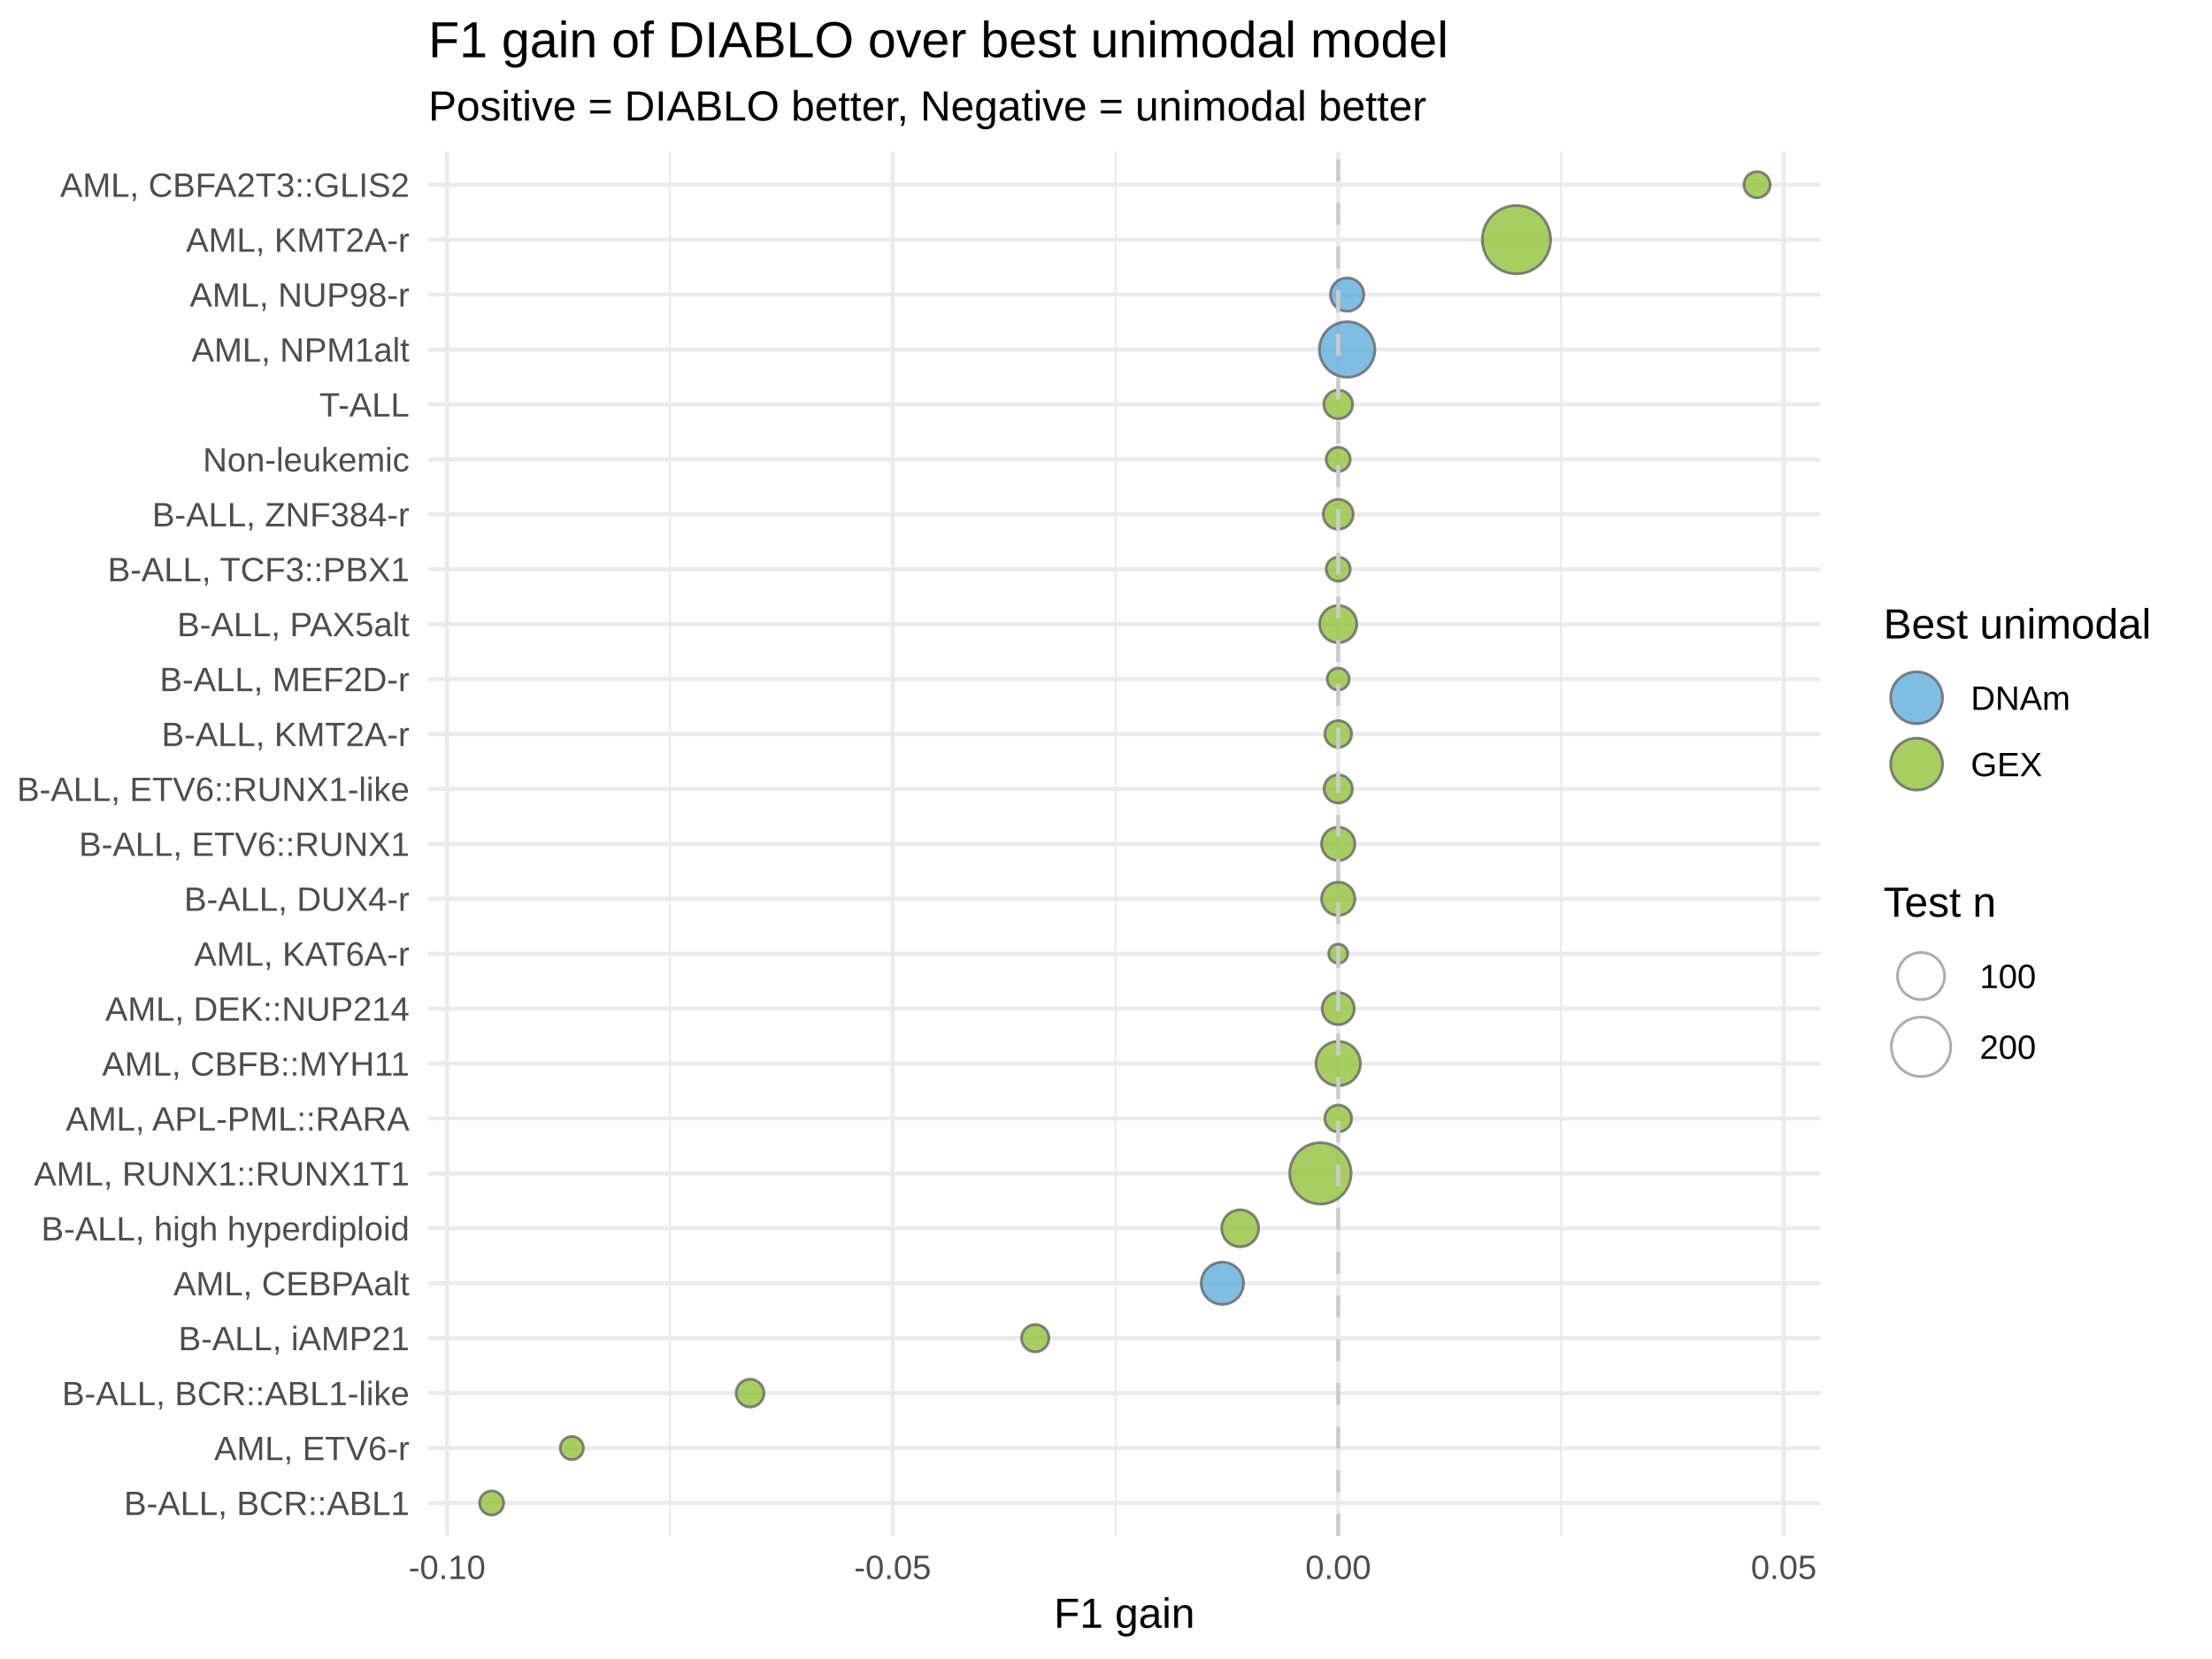
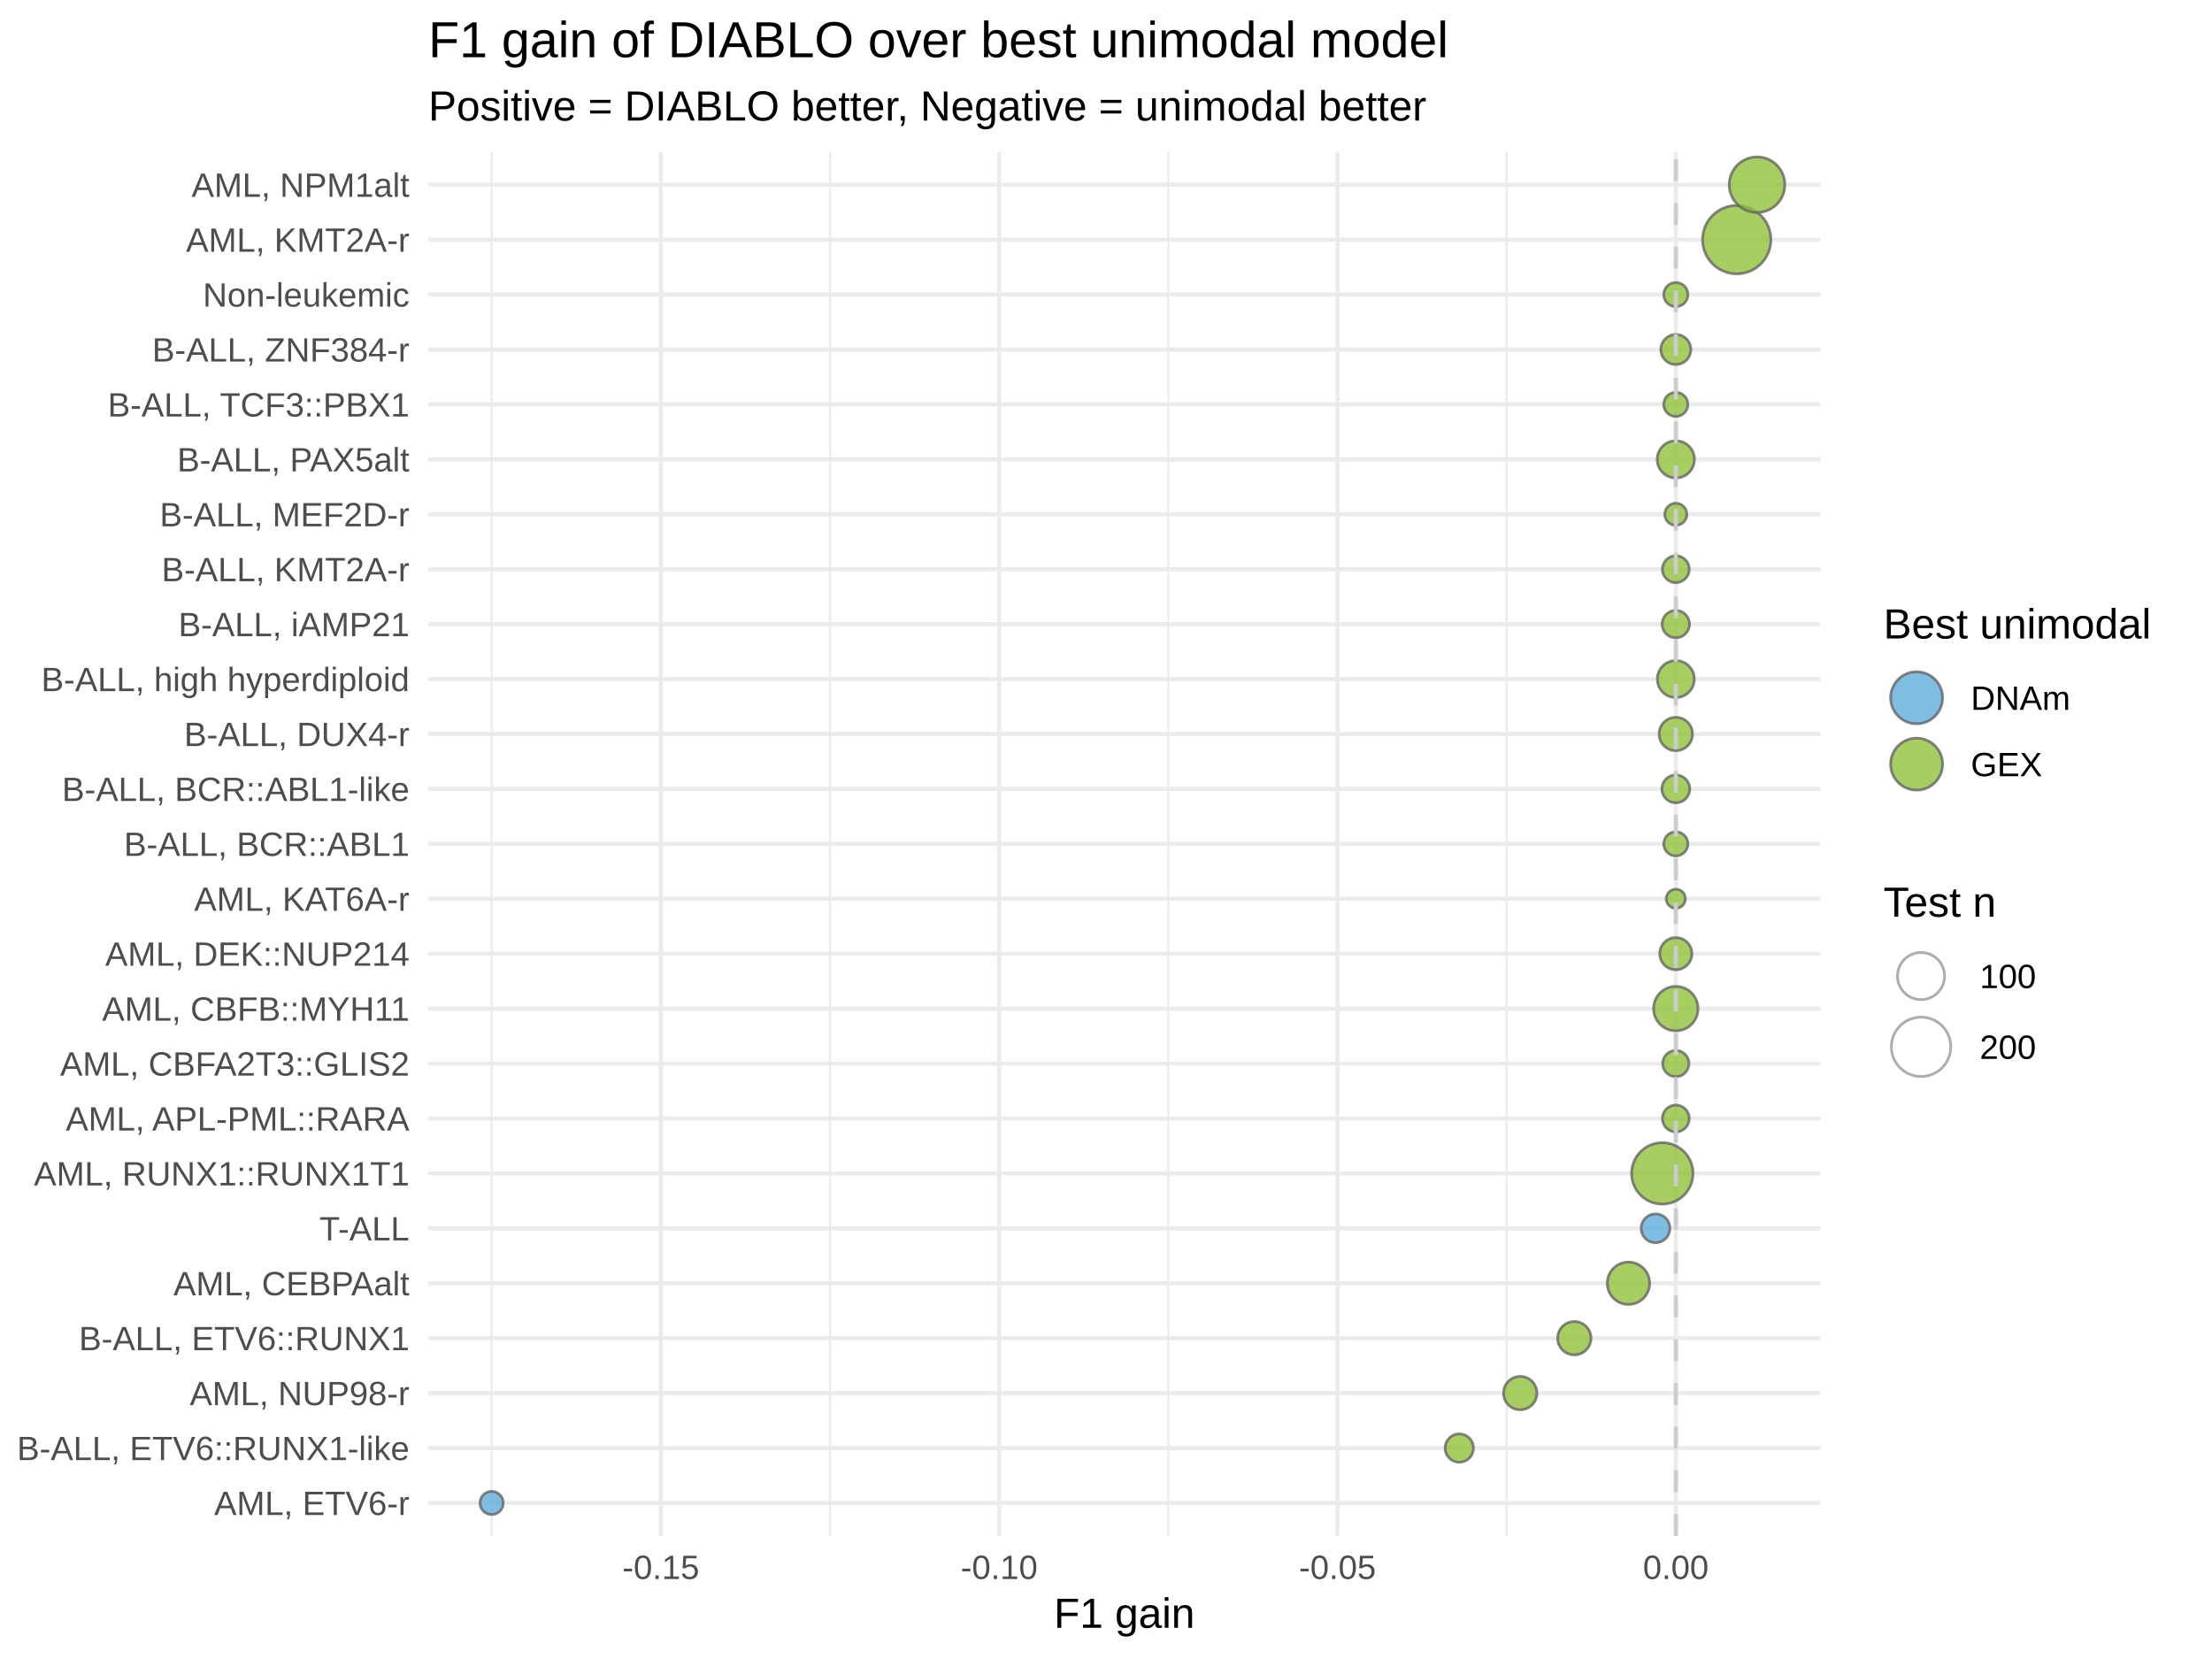
<svg xmlns="http://www.w3.org/2000/svg" class="svglite" width="576.00pt" height="432.00pt" viewBox="0 0 576.00 432.00">
  <defs>
    <style type="text/css">
    .svglite line, .svglite polyline, .svglite polygon, .svglite path, .svglite rect, .svglite circle {
      fill: none;
      stroke: #000000;
      stroke-linecap: round;
      stroke-linejoin: round;
      stroke-miterlimit: 10.00;
    }
    .svglite text {
      white-space: pre;
    }
  </style>
  </defs>
  <rect width="100%" height="100%" style="stroke: none; fill: #FFFFFF;" />
  <defs>
    <clipPath id="cpMC4wMHw1NzYuMDB8MC4wMHw0MzIuMDA=">
      <rect x="0.00" y="0.00" width="576.00" height="432.00" />
    </clipPath>
  </defs>
  <g clip-path="url(#cpMC4wMHw1NzYuMDB8MC4wMHw0MzIuMDA=)">
    <rect x="0.00" y="0.00" width="576.00" height="432.00" style="stroke-width: 1.07; stroke: none; fill: #FFFFFF;" />
  </g>
  <defs>
    <clipPath id="cpMTExLjU1fDQ3NC4wMHwzOS41MnwzOTkuOTU=">
      <rect x="111.55" y="39.52" width="362.45" height="360.43" />
    </clipPath>
  </defs>
  <g clip-path="url(#cpMTExLjU1fDQ3NC4wMHwzOS41MnwzOTkuOTU=)">
-     <polyline points="174.43,399.95 174.43,39.52 " style="stroke-width: 0.53; stroke: #EBEBEB; stroke-linecap: butt;" />
-     <polyline points="290.46,399.95 290.46,39.52 " style="stroke-width: 0.53; stroke: #EBEBEB; stroke-linecap: butt;" />
-     <polyline points="406.48,399.95 406.48,39.52 " style="stroke-width: 0.53; stroke: #EBEBEB; stroke-linecap: butt;" />
+     <polyline points="128.02,399.95 128.02,39.52 " style="stroke-width: 0.53; stroke: #EBEBEB; stroke-linecap: butt;" />
+     <polyline points="216.13,399.95 216.13,39.52 " style="stroke-width: 0.53; stroke: #EBEBEB; stroke-linecap: butt;" />
+     <polyline points="304.23,399.95 304.23,39.52 " style="stroke-width: 0.53; stroke: #EBEBEB; stroke-linecap: butt;" />
+     <polyline points="392.33,399.95 392.33,39.52 " style="stroke-width: 0.53; stroke: #EBEBEB; stroke-linecap: butt;" />
    <polyline points="111.55,391.37 474.00,391.37 " style="stroke-width: 1.07; stroke: #EBEBEB; stroke-linecap: butt;" />
    <polyline points="111.55,377.07 474.00,377.07 " style="stroke-width: 1.07; stroke: #EBEBEB; stroke-linecap: butt;" />
    <polyline points="111.55,362.76 474.00,362.76 " style="stroke-width: 1.07; stroke: #EBEBEB; stroke-linecap: butt;" />
    <polyline points="111.55,348.46 474.00,348.46 " style="stroke-width: 1.07; stroke: #EBEBEB; stroke-linecap: butt;" />
    <polyline points="111.55,334.16 474.00,334.16 " style="stroke-width: 1.07; stroke: #EBEBEB; stroke-linecap: butt;" />
    <polyline points="111.55,319.85 474.00,319.85 " style="stroke-width: 1.07; stroke: #EBEBEB; stroke-linecap: butt;" />
    <polyline points="111.55,305.55 474.00,305.55 " style="stroke-width: 1.07; stroke: #EBEBEB; stroke-linecap: butt;" />
    <polyline points="111.55,291.25 474.00,291.25 " style="stroke-width: 1.07; stroke: #EBEBEB; stroke-linecap: butt;" />
    <polyline points="111.55,276.95 474.00,276.95 " style="stroke-width: 1.07; stroke: #EBEBEB; stroke-linecap: butt;" />
    <polyline points="111.55,262.64 474.00,262.64 " style="stroke-width: 1.07; stroke: #EBEBEB; stroke-linecap: butt;" />
    <polyline points="111.55,248.34 474.00,248.34 " style="stroke-width: 1.07; stroke: #EBEBEB; stroke-linecap: butt;" />
    <polyline points="111.55,234.04 474.00,234.04 " style="stroke-width: 1.07; stroke: #EBEBEB; stroke-linecap: butt;" />
    <polyline points="111.55,219.74 474.00,219.74 " style="stroke-width: 1.07; stroke: #EBEBEB; stroke-linecap: butt;" />
    <polyline points="111.55,205.43 474.00,205.43 " style="stroke-width: 1.07; stroke: #EBEBEB; stroke-linecap: butt;" />
    <polyline points="111.55,191.13 474.00,191.13 " style="stroke-width: 1.07; stroke: #EBEBEB; stroke-linecap: butt;" />
    <polyline points="111.55,176.83 474.00,176.83 " style="stroke-width: 1.07; stroke: #EBEBEB; stroke-linecap: butt;" />
    <polyline points="111.55,162.52 474.00,162.52 " style="stroke-width: 1.07; stroke: #EBEBEB; stroke-linecap: butt;" />
    <polyline points="111.55,148.22 474.00,148.22 " style="stroke-width: 1.07; stroke: #EBEBEB; stroke-linecap: butt;" />
    <polyline points="111.55,133.92 474.00,133.92 " style="stroke-width: 1.07; stroke: #EBEBEB; stroke-linecap: butt;" />
    <polyline points="111.55,119.62 474.00,119.62 " style="stroke-width: 1.07; stroke: #EBEBEB; stroke-linecap: butt;" />
    <polyline points="111.55,105.31 474.00,105.31 " style="stroke-width: 1.07; stroke: #EBEBEB; stroke-linecap: butt;" />
    <polyline points="111.55,91.01 474.00,91.01 " style="stroke-width: 1.07; stroke: #EBEBEB; stroke-linecap: butt;" />
    <polyline points="111.55,76.71 474.00,76.71 " style="stroke-width: 1.07; stroke: #EBEBEB; stroke-linecap: butt;" />
    <polyline points="111.55,62.41 474.00,62.41 " style="stroke-width: 1.07; stroke: #EBEBEB; stroke-linecap: butt;" />
    <polyline points="111.55,48.10 474.00,48.10 " style="stroke-width: 1.07; stroke: #EBEBEB; stroke-linecap: butt;" />
-     <polyline points="116.42,399.95 116.42,39.52 " style="stroke-width: 1.07; stroke: #EBEBEB; stroke-linecap: butt;" />
-     <polyline points="232.44,399.95 232.44,39.52 " style="stroke-width: 1.07; stroke: #EBEBEB; stroke-linecap: butt;" />
-     <polyline points="348.47,399.95 348.47,39.52 " style="stroke-width: 1.07; stroke: #EBEBEB; stroke-linecap: butt;" />
-     <polyline points="464.49,399.95 464.49,39.52 " style="stroke-width: 1.07; stroke: #EBEBEB; stroke-linecap: butt;" />
-     <circle cx="348.47" cy="291.25" r="3.49" style="stroke-width: 0.71; stroke: #666666; stroke-opacity: 0.80; fill: #90C23A; fill-opacity: 0.80;" />
-     <circle cx="457.53" cy="48.10" r="3.41" style="stroke-width: 0.71; stroke: #666666; stroke-opacity: 0.80; fill: #90C23A; fill-opacity: 0.80;" />
-     <circle cx="348.47" cy="276.95" r="5.78" style="stroke-width: 0.71; stroke: #666666; stroke-opacity: 0.80; fill: #90C23A; fill-opacity: 0.80;" />
-     <circle cx="318.30" cy="334.16" r="5.51" style="stroke-width: 0.71; stroke: #666666; stroke-opacity: 0.80; fill: #60ACDA; fill-opacity: 0.80;" />
-     <circle cx="348.47" cy="262.64" r="4.18" style="stroke-width: 0.71; stroke: #666666; stroke-opacity: 0.80; fill: #90C23A; fill-opacity: 0.80;" />
-     <circle cx="148.91" cy="377.07" r="3.02" style="stroke-width: 0.71; stroke: #666666; stroke-opacity: 0.80; fill: #90C23A; fill-opacity: 0.80;" />
-     <circle cx="348.47" cy="248.34" r="2.49" style="stroke-width: 0.71; stroke: #666666; stroke-opacity: 0.80; fill: #90C23A; fill-opacity: 0.80;" />
-     <circle cx="394.88" cy="62.41" r="8.89" style="stroke-width: 0.71; stroke: #666666; stroke-opacity: 0.80; fill: #90C23A; fill-opacity: 0.80;" />
-     <circle cx="350.79" cy="91.01" r="7.23" style="stroke-width: 0.71; stroke: #666666; stroke-opacity: 0.80; fill: #60ACDA; fill-opacity: 0.80;" />
-     <circle cx="350.79" cy="76.71" r="4.34" style="stroke-width: 0.71; stroke: #666666; stroke-opacity: 0.80; fill: #60ACDA; fill-opacity: 0.80;" />
-     <circle cx="343.83" cy="305.55" r="7.99" style="stroke-width: 0.71; stroke: #666666; stroke-opacity: 0.80; fill: #90C23A; fill-opacity: 0.80;" />
-     <circle cx="128.02" cy="391.37" r="3.14" style="stroke-width: 0.71; stroke: #666666; stroke-opacity: 0.80; fill: #90C23A; fill-opacity: 0.80;" />
-     <circle cx="195.32" cy="362.76" r="3.62" style="stroke-width: 0.71; stroke: #666666; stroke-opacity: 0.80; fill: #90C23A; fill-opacity: 0.80;" />
-     <circle cx="348.47" cy="234.04" r="4.34" style="stroke-width: 0.71; stroke: #666666; stroke-opacity: 0.80; fill: #90C23A; fill-opacity: 0.80;" />
-     <circle cx="348.47" cy="219.74" r="4.34" style="stroke-width: 0.71; stroke: #666666; stroke-opacity: 0.80; fill: #90C23A; fill-opacity: 0.80;" />
-     <circle cx="348.47" cy="205.43" r="3.68" style="stroke-width: 0.71; stroke: #666666; stroke-opacity: 0.80; fill: #90C23A; fill-opacity: 0.80;" />
-     <circle cx="322.94" cy="319.85" r="4.81" style="stroke-width: 0.71; stroke: #666666; stroke-opacity: 0.80; fill: #90C23A; fill-opacity: 0.80;" />
-     <circle cx="269.57" cy="348.46" r="3.56" style="stroke-width: 0.71; stroke: #666666; stroke-opacity: 0.80; fill: #90C23A; fill-opacity: 0.80;" />
-     <circle cx="348.47" cy="191.13" r="3.49" style="stroke-width: 0.71; stroke: #666666; stroke-opacity: 0.80; fill: #90C23A; fill-opacity: 0.80;" />
-     <circle cx="348.47" cy="176.83" r="2.87" style="stroke-width: 0.71; stroke: #666666; stroke-opacity: 0.80; fill: #90C23A; fill-opacity: 0.80;" />
-     <circle cx="348.47" cy="162.52" r="4.84" style="stroke-width: 0.71; stroke: #666666; stroke-opacity: 0.80; fill: #90C23A; fill-opacity: 0.80;" />
-     <circle cx="348.47" cy="148.22" r="3.14" style="stroke-width: 0.71; stroke: #666666; stroke-opacity: 0.80; fill: #90C23A; fill-opacity: 0.80;" />
-     <circle cx="348.47" cy="133.92" r="3.90" style="stroke-width: 0.71; stroke: #666666; stroke-opacity: 0.80; fill: #90C23A; fill-opacity: 0.80;" />
-     <circle cx="348.47" cy="119.62" r="3.14" style="stroke-width: 0.71; stroke: #666666; stroke-opacity: 0.80; fill: #90C23A; fill-opacity: 0.80;" />
-     <circle cx="348.47" cy="105.31" r="3.74" style="stroke-width: 0.71; stroke: #666666; stroke-opacity: 0.80; fill: #90C23A; fill-opacity: 0.80;" />
-     <line x1="348.47" y1="399.95" x2="348.47" y2="39.52" style="stroke-width: 1.07; stroke: #CCCCCC; stroke-dasharray: 5.69,5.69; stroke-linecap: butt;" />
+     <polyline points="172.08,399.95 172.08,39.52 " style="stroke-width: 1.07; stroke: #EBEBEB; stroke-linecap: butt;" />
+     <polyline points="260.18,399.95 260.18,39.52 " style="stroke-width: 1.07; stroke: #EBEBEB; stroke-linecap: butt;" />
+     <polyline points="348.28,399.95 348.28,39.52 " style="stroke-width: 1.07; stroke: #EBEBEB; stroke-linecap: butt;" />
+     <polyline points="436.38,399.95 436.38,39.52 " style="stroke-width: 1.07; stroke: #EBEBEB; stroke-linecap: butt;" />
+     <circle cx="436.38" cy="291.25" r="3.49" style="stroke-width: 0.71; stroke: #666666; stroke-opacity: 0.80; fill: #90C23A; fill-opacity: 0.80;" />
+     <circle cx="436.38" cy="276.95" r="3.41" style="stroke-width: 0.71; stroke: #666666; stroke-opacity: 0.80; fill: #90C23A; fill-opacity: 0.80;" />
+     <circle cx="436.38" cy="262.64" r="5.78" style="stroke-width: 0.71; stroke: #666666; stroke-opacity: 0.80; fill: #90C23A; fill-opacity: 0.80;" />
+     <circle cx="424.05" cy="334.16" r="5.51" style="stroke-width: 0.71; stroke: #666666; stroke-opacity: 0.80; fill: #90C23A; fill-opacity: 0.80;" />
+     <circle cx="436.38" cy="248.34" r="4.18" style="stroke-width: 0.71; stroke: #666666; stroke-opacity: 0.80; fill: #90C23A; fill-opacity: 0.80;" />
+     <circle cx="128.02" cy="391.37" r="3.02" style="stroke-width: 0.71; stroke: #666666; stroke-opacity: 0.80; fill: #60ACDA; fill-opacity: 0.80;" />
+     <circle cx="436.38" cy="234.04" r="2.49" style="stroke-width: 0.71; stroke: #666666; stroke-opacity: 0.80; fill: #90C23A; fill-opacity: 0.80;" />
+     <circle cx="452.24" cy="62.41" r="8.89" style="stroke-width: 0.71; stroke: #666666; stroke-opacity: 0.80; fill: #90C23A; fill-opacity: 0.80;" />
+     <circle cx="457.53" cy="48.10" r="7.23" style="stroke-width: 0.71; stroke: #666666; stroke-opacity: 0.80; fill: #90C23A; fill-opacity: 0.80;" />
+     <circle cx="395.86" cy="362.76" r="4.34" style="stroke-width: 0.71; stroke: #666666; stroke-opacity: 0.80; fill: #90C23A; fill-opacity: 0.80;" />
+     <circle cx="432.86" cy="305.55" r="7.99" style="stroke-width: 0.71; stroke: #666666; stroke-opacity: 0.80; fill: #90C23A; fill-opacity: 0.80;" />
+     <circle cx="436.38" cy="219.74" r="3.14" style="stroke-width: 0.71; stroke: #666666; stroke-opacity: 0.80; fill: #90C23A; fill-opacity: 0.80;" />
+     <circle cx="436.38" cy="205.43" r="3.62" style="stroke-width: 0.71; stroke: #666666; stroke-opacity: 0.80; fill: #90C23A; fill-opacity: 0.80;" />
+     <circle cx="436.38" cy="191.13" r="4.34" style="stroke-width: 0.71; stroke: #666666; stroke-opacity: 0.80; fill: #90C23A; fill-opacity: 0.80;" />
+     <circle cx="409.95" cy="348.46" r="4.34" style="stroke-width: 0.71; stroke: #666666; stroke-opacity: 0.80; fill: #90C23A; fill-opacity: 0.80;" />
+     <circle cx="380.00" cy="377.07" r="3.68" style="stroke-width: 0.71; stroke: #666666; stroke-opacity: 0.80; fill: #90C23A; fill-opacity: 0.80;" />
+     <circle cx="436.38" cy="176.83" r="4.81" style="stroke-width: 0.71; stroke: #666666; stroke-opacity: 0.80; fill: #90C23A; fill-opacity: 0.80;" />
+     <circle cx="436.38" cy="162.52" r="3.56" style="stroke-width: 0.71; stroke: #666666; stroke-opacity: 0.80; fill: #90C23A; fill-opacity: 0.80;" />
+     <circle cx="436.38" cy="148.22" r="3.49" style="stroke-width: 0.71; stroke: #666666; stroke-opacity: 0.80; fill: #90C23A; fill-opacity: 0.80;" />
+     <circle cx="436.38" cy="133.92" r="2.87" style="stroke-width: 0.71; stroke: #666666; stroke-opacity: 0.80; fill: #90C23A; fill-opacity: 0.80;" />
+     <circle cx="436.38" cy="119.62" r="4.84" style="stroke-width: 0.71; stroke: #666666; stroke-opacity: 0.80; fill: #90C23A; fill-opacity: 0.80;" />
+     <circle cx="436.38" cy="105.31" r="3.14" style="stroke-width: 0.71; stroke: #666666; stroke-opacity: 0.80; fill: #90C23A; fill-opacity: 0.80;" />
+     <circle cx="436.38" cy="91.01" r="3.90" style="stroke-width: 0.71; stroke: #666666; stroke-opacity: 0.80; fill: #90C23A; fill-opacity: 0.80;" />
+     <circle cx="436.38" cy="76.71" r="3.14" style="stroke-width: 0.71; stroke: #666666; stroke-opacity: 0.80; fill: #90C23A; fill-opacity: 0.80;" />
+     <circle cx="431.10" cy="319.85" r="3.74" style="stroke-width: 0.71; stroke: #666666; stroke-opacity: 0.80; fill: #60ACDA; fill-opacity: 0.80;" />
+     <line x1="436.38" y1="399.95" x2="436.38" y2="39.52" style="stroke-width: 1.07; stroke: #CCCCCC; stroke-dasharray: 5.69,5.69; stroke-linecap: butt;" />
  </g>
  <g clip-path="url(#cpMC4wMHw1NzYuMDB8MC4wMHw0MzIuMDA=)">
-     <text x="106.62" y="394.51" text-anchor="end" style="font-size: 8.80px;fill: #4D4D4D; font-family: &quot;Arimo&quot;;" textLength="70.47px" lengthAdjust="spacingAndGlyphs">B-ALL, BCR::ABL1</text>
-     <text x="106.62" y="380.21" text-anchor="end" style="font-size: 8.80px;fill: #4D4D4D; font-family: &quot;Arimo&quot;;" textLength="49.41px" lengthAdjust="spacingAndGlyphs">AML, ETV6-r</text>
-     <text x="106.62" y="365.91" text-anchor="end" style="font-size: 8.80px;fill: #4D4D4D; font-family: &quot;Arimo&quot;;" textLength="87.49px" lengthAdjust="spacingAndGlyphs">B-ALL, BCR::ABL1-like</text>
-     <text x="106.62" y="351.60" text-anchor="end" style="font-size: 8.80px;fill: #4D4D4D; font-family: &quot;Arimo&quot;;" textLength="59.28px" lengthAdjust="spacingAndGlyphs">B-ALL, iAMP21</text>
+     <text x="106.62" y="394.51" text-anchor="end" style="font-size: 8.80px;fill: #4D4D4D; font-family: &quot;Arimo&quot;;" textLength="49.41px" lengthAdjust="spacingAndGlyphs">AML, ETV6-r</text>
+     <text x="106.62" y="380.21" text-anchor="end" style="font-size: 8.80px;fill: #4D4D4D; font-family: &quot;Arimo&quot;;" textLength="98.63px" lengthAdjust="spacingAndGlyphs">B-ALL, ETV6::RUNX1-like</text>
+     <text x="106.62" y="365.91" text-anchor="end" style="font-size: 8.80px;fill: #4D4D4D; font-family: &quot;Arimo&quot;;" textLength="57.82px" lengthAdjust="spacingAndGlyphs">AML, NUP98-r</text>
+     <text x="106.62" y="351.60" text-anchor="end" style="font-size: 8.80px;fill: #4D4D4D; font-family: &quot;Arimo&quot;;" textLength="81.60px" lengthAdjust="spacingAndGlyphs">B-ALL, ETV6::RUNX1</text>
    <text x="106.62" y="337.30" text-anchor="end" style="font-size: 8.80px;fill: #4D4D4D; font-family: &quot;Arimo&quot;;" textLength="60.34px" lengthAdjust="spacingAndGlyphs">AML, CEBPAalt</text>
-     <text x="106.62" y="323.00" text-anchor="end" style="font-size: 8.80px;fill: #4D4D4D; font-family: &quot;Arimo&quot;;" textLength="101.14px" lengthAdjust="spacingAndGlyphs">B-ALL, high hyperdiploid</text>
+     <text x="106.62" y="323.00" text-anchor="end" style="font-size: 8.80px;fill: #4D4D4D; font-family: &quot;Arimo&quot;;" textLength="22.56px" lengthAdjust="spacingAndGlyphs">T-ALL</text>
    <text x="106.62" y="308.69" text-anchor="end" style="font-size: 8.80px;fill: #4D4D4D; font-family: &quot;Arimo&quot;;" textLength="95.04px" lengthAdjust="spacingAndGlyphs">AML, RUNX1::RUNX1T1</text>
    <text x="106.62" y="294.39" text-anchor="end" style="font-size: 8.80px;fill: #4D4D4D; font-family: &quot;Arimo&quot;;" textLength="86.04px" lengthAdjust="spacingAndGlyphs">AML, APL-PML::RARA</text>
-     <text x="106.62" y="280.09" text-anchor="end" style="font-size: 8.80px;fill: #4D4D4D; font-family: &quot;Arimo&quot;;" textLength="78.66px" lengthAdjust="spacingAndGlyphs">AML, CBFB::MYH11</text>
-     <text x="106.62" y="265.79" text-anchor="end" style="font-size: 8.80px;fill: #4D4D4D; font-family: &quot;Arimo&quot;;" textLength="77.85px" lengthAdjust="spacingAndGlyphs">AML, DEK::NUP214</text>
-     <text x="106.62" y="251.48" text-anchor="end" style="font-size: 8.80px;fill: #4D4D4D; font-family: &quot;Arimo&quot;;" textLength="55.93px" lengthAdjust="spacingAndGlyphs">AML, KAT6A-r</text>
-     <text x="106.62" y="237.18" text-anchor="end" style="font-size: 8.80px;fill: #4D4D4D; font-family: &quot;Arimo&quot;;" textLength="57.54px" lengthAdjust="spacingAndGlyphs">B-ALL, DUX4-r</text>
-     <text x="106.62" y="222.88" text-anchor="end" style="font-size: 8.80px;fill: #4D4D4D; font-family: &quot;Arimo&quot;;" textLength="81.60px" lengthAdjust="spacingAndGlyphs">B-ALL, ETV6::RUNX1</text>
-     <text x="106.62" y="208.58" text-anchor="end" style="font-size: 8.80px;fill: #4D4D4D; font-family: &quot;Arimo&quot;;" textLength="98.63px" lengthAdjust="spacingAndGlyphs">B-ALL, ETV6::RUNX1-like</text>
-     <text x="106.62" y="194.27" text-anchor="end" style="font-size: 8.80px;fill: #4D4D4D; font-family: &quot;Arimo&quot;;" textLength="63.46px" lengthAdjust="spacingAndGlyphs">B-ALL, KMT2A-r</text>
-     <text x="106.62" y="179.97" text-anchor="end" style="font-size: 8.80px;fill: #4D4D4D; font-family: &quot;Arimo&quot;;" textLength="63.38px" lengthAdjust="spacingAndGlyphs">B-ALL, MEF2D-r</text>
-     <text x="106.62" y="165.67" text-anchor="end" style="font-size: 8.80px;fill: #4D4D4D; font-family: &quot;Arimo&quot;;" textLength="59.54px" lengthAdjust="spacingAndGlyphs">B-ALL, PAX5alt</text>
-     <text x="106.62" y="151.36" text-anchor="end" style="font-size: 8.80px;fill: #4D4D4D; font-family: &quot;Arimo&quot;;" textLength="74.01px" lengthAdjust="spacingAndGlyphs">B-ALL, TCF3::PBX1</text>
-     <text x="106.62" y="137.06" text-anchor="end" style="font-size: 8.80px;fill: #4D4D4D; font-family: &quot;Arimo&quot;;" textLength="65.88px" lengthAdjust="spacingAndGlyphs">B-ALL, ZNF384-r</text>
-     <text x="106.62" y="122.76" text-anchor="end" style="font-size: 8.80px;fill: #4D4D4D; font-family: &quot;Arimo&quot;;" textLength="57.30px" lengthAdjust="spacingAndGlyphs">Non-leukemic</text>
-     <text x="106.62" y="108.46" text-anchor="end" style="font-size: 8.80px;fill: #4D4D4D; font-family: &quot;Arimo&quot;;" textLength="22.56px" lengthAdjust="spacingAndGlyphs">T-ALL</text>
-     <text x="106.62" y="94.15" text-anchor="end" style="font-size: 8.80px;fill: #4D4D4D; font-family: &quot;Arimo&quot;;" textLength="58.25px" lengthAdjust="spacingAndGlyphs">AML, NPM1alt</text>
-     <text x="106.62" y="79.85" text-anchor="end" style="font-size: 8.80px;fill: #4D4D4D; font-family: &quot;Arimo&quot;;" textLength="57.82px" lengthAdjust="spacingAndGlyphs">AML, NUP98-r</text>
+     <text x="106.62" y="280.09" text-anchor="end" style="font-size: 8.80px;fill: #4D4D4D; font-family: &quot;Arimo&quot;;" textLength="87.83px" lengthAdjust="spacingAndGlyphs">AML, CBFA2T3::GLIS2</text>
+     <text x="106.62" y="265.79" text-anchor="end" style="font-size: 8.80px;fill: #4D4D4D; font-family: &quot;Arimo&quot;;" textLength="78.66px" lengthAdjust="spacingAndGlyphs">AML, CBFB::MYH11</text>
+     <text x="106.62" y="251.48" text-anchor="end" style="font-size: 8.80px;fill: #4D4D4D; font-family: &quot;Arimo&quot;;" textLength="77.85px" lengthAdjust="spacingAndGlyphs">AML, DEK::NUP214</text>
+     <text x="106.62" y="237.18" text-anchor="end" style="font-size: 8.80px;fill: #4D4D4D; font-family: &quot;Arimo&quot;;" textLength="55.93px" lengthAdjust="spacingAndGlyphs">AML, KAT6A-r</text>
+     <text x="106.62" y="222.88" text-anchor="end" style="font-size: 8.80px;fill: #4D4D4D; font-family: &quot;Arimo&quot;;" textLength="70.47px" lengthAdjust="spacingAndGlyphs">B-ALL, BCR::ABL1</text>
+     <text x="106.62" y="208.58" text-anchor="end" style="font-size: 8.80px;fill: #4D4D4D; font-family: &quot;Arimo&quot;;" textLength="87.49px" lengthAdjust="spacingAndGlyphs">B-ALL, BCR::ABL1-like</text>
+     <text x="106.62" y="194.27" text-anchor="end" style="font-size: 8.80px;fill: #4D4D4D; font-family: &quot;Arimo&quot;;" textLength="57.54px" lengthAdjust="spacingAndGlyphs">B-ALL, DUX4-r</text>
+     <text x="106.62" y="179.97" text-anchor="end" style="font-size: 8.80px;fill: #4D4D4D; font-family: &quot;Arimo&quot;;" textLength="101.14px" lengthAdjust="spacingAndGlyphs">B-ALL, high hyperdiploid</text>
+     <text x="106.62" y="165.67" text-anchor="end" style="font-size: 8.80px;fill: #4D4D4D; font-family: &quot;Arimo&quot;;" textLength="59.28px" lengthAdjust="spacingAndGlyphs">B-ALL, iAMP21</text>
+     <text x="106.62" y="151.36" text-anchor="end" style="font-size: 8.80px;fill: #4D4D4D; font-family: &quot;Arimo&quot;;" textLength="63.46px" lengthAdjust="spacingAndGlyphs">B-ALL, KMT2A-r</text>
+     <text x="106.62" y="137.06" text-anchor="end" style="font-size: 8.80px;fill: #4D4D4D; font-family: &quot;Arimo&quot;;" textLength="63.38px" lengthAdjust="spacingAndGlyphs">B-ALL, MEF2D-r</text>
+     <text x="106.62" y="122.76" text-anchor="end" style="font-size: 8.80px;fill: #4D4D4D; font-family: &quot;Arimo&quot;;" textLength="59.54px" lengthAdjust="spacingAndGlyphs">B-ALL, PAX5alt</text>
+     <text x="106.62" y="108.46" text-anchor="end" style="font-size: 8.80px;fill: #4D4D4D; font-family: &quot;Arimo&quot;;" textLength="74.01px" lengthAdjust="spacingAndGlyphs">B-ALL, TCF3::PBX1</text>
+     <text x="106.62" y="94.15" text-anchor="end" style="font-size: 8.80px;fill: #4D4D4D; font-family: &quot;Arimo&quot;;" textLength="65.88px" lengthAdjust="spacingAndGlyphs">B-ALL, ZNF384-r</text>
+     <text x="106.62" y="79.85" text-anchor="end" style="font-size: 8.80px;fill: #4D4D4D; font-family: &quot;Arimo&quot;;" textLength="57.30px" lengthAdjust="spacingAndGlyphs">Non-leukemic</text>
    <text x="106.62" y="65.55" text-anchor="end" style="font-size: 8.80px;fill: #4D4D4D; font-family: &quot;Arimo&quot;;" textLength="58.28px" lengthAdjust="spacingAndGlyphs">AML, KMT2A-r</text>
-     <text x="106.62" y="51.25" text-anchor="end" style="font-size: 8.80px;fill: #4D4D4D; font-family: &quot;Arimo&quot;;" textLength="87.83px" lengthAdjust="spacingAndGlyphs">AML, CBFA2T3::GLIS2</text>
-     <text x="116.42" y="411.17" text-anchor="middle" style="font-size: 8.80px;fill: #4D4D4D; font-family: &quot;Arimo&quot;;" textLength="20.28px" lengthAdjust="spacingAndGlyphs">-0.10</text>
-     <text x="232.44" y="411.17" text-anchor="middle" style="font-size: 8.80px;fill: #4D4D4D; font-family: &quot;Arimo&quot;;" textLength="20.28px" lengthAdjust="spacingAndGlyphs">-0.05</text>
-     <text x="348.47" y="411.17" text-anchor="middle" style="font-size: 8.80px;fill: #4D4D4D; font-family: &quot;Arimo&quot;;" textLength="17.45px" lengthAdjust="spacingAndGlyphs">0.00</text>
-     <text x="464.49" y="411.17" text-anchor="middle" style="font-size: 8.80px;fill: #4D4D4D; font-family: &quot;Arimo&quot;;" textLength="17.45px" lengthAdjust="spacingAndGlyphs">0.05</text>
+     <text x="106.62" y="51.25" text-anchor="end" style="font-size: 8.80px;fill: #4D4D4D; font-family: &quot;Arimo&quot;;" textLength="58.25px" lengthAdjust="spacingAndGlyphs">AML, NPM1alt</text>
+     <text x="172.08" y="411.17" text-anchor="middle" style="font-size: 8.80px;fill: #4D4D4D; font-family: &quot;Arimo&quot;;" textLength="20.28px" lengthAdjust="spacingAndGlyphs">-0.15</text>
+     <text x="260.18" y="411.17" text-anchor="middle" style="font-size: 8.80px;fill: #4D4D4D; font-family: &quot;Arimo&quot;;" textLength="20.28px" lengthAdjust="spacingAndGlyphs">-0.10</text>
+     <text x="348.28" y="411.17" text-anchor="middle" style="font-size: 8.80px;fill: #4D4D4D; font-family: &quot;Arimo&quot;;" textLength="20.28px" lengthAdjust="spacingAndGlyphs">-0.05</text>
+     <text x="436.38" y="411.17" text-anchor="middle" style="font-size: 8.80px;fill: #4D4D4D; font-family: &quot;Arimo&quot;;" textLength="17.45px" lengthAdjust="spacingAndGlyphs">0.00</text>
    <text x="292.78" y="423.88" text-anchor="middle" style="font-size: 11.00px; font-family: &quot;Arimo&quot;;" textLength="37.43px" lengthAdjust="spacingAndGlyphs">F1 gain</text>
    <text x="490.44" y="166.26" style="font-size: 11.00px; font-family: &quot;Arimo&quot;;" textLength="74.60px" lengthAdjust="spacingAndGlyphs">Best unimodal</text>
    <circle cx="499.08" cy="181.70" r="6.76" style="stroke-width: 0.71; stroke: #666666; stroke-opacity: 0.80; fill: #60ACDA; fill-opacity: 0.80;" />
    <circle cx="499.08" cy="198.98" r="6.76" style="stroke-width: 0.71; stroke: #666666; stroke-opacity: 0.80; fill: #90C23A; fill-opacity: 0.80;" />
    <text x="513.20" y="184.84" style="font-size: 8.80px; font-family: &quot;Arimo&quot;;" textLength="26.96px" lengthAdjust="spacingAndGlyphs">DNAm</text>
    <text x="513.20" y="202.12" style="font-size: 8.80px; font-family: &quot;Arimo&quot;;" textLength="16.44px" lengthAdjust="spacingAndGlyphs">GEX</text>
    <text x="490.44" y="238.71" style="font-size: 11.00px; font-family: &quot;Arimo&quot;;" textLength="31.22px" lengthAdjust="spacingAndGlyphs">Test n</text>
    <circle cx="500.24" cy="254.16" r="6.13" style="stroke-width: 0.71; stroke: #999999; stroke-opacity: 0.80;" />
    <circle cx="500.24" cy="272.59" r="7.73" style="stroke-width: 0.71; stroke: #999999; stroke-opacity: 0.80;" />
    <text x="515.51" y="257.30" style="font-size: 8.80px; font-family: &quot;Arimo&quot;;" textLength="15.10px" lengthAdjust="spacingAndGlyphs">100</text>
    <text x="515.51" y="275.73" style="font-size: 8.80px; font-family: &quot;Arimo&quot;;" textLength="15.10px" lengthAdjust="spacingAndGlyphs">200</text>
    <text x="111.55" y="31.40" style="font-size: 11.00px; font-family: &quot;Arimo&quot;;" textLength="274.44px" lengthAdjust="spacingAndGlyphs">Positive = DIABLO better, Negative = unimodal better</text>
    <text x="111.55" y="14.90" style="font-size: 13.20px; font-family: &quot;Arimo&quot;;" textLength="278.63px" lengthAdjust="spacingAndGlyphs">F1 gain of DIABLO over best unimodal model</text>
  </g>
</svg>
